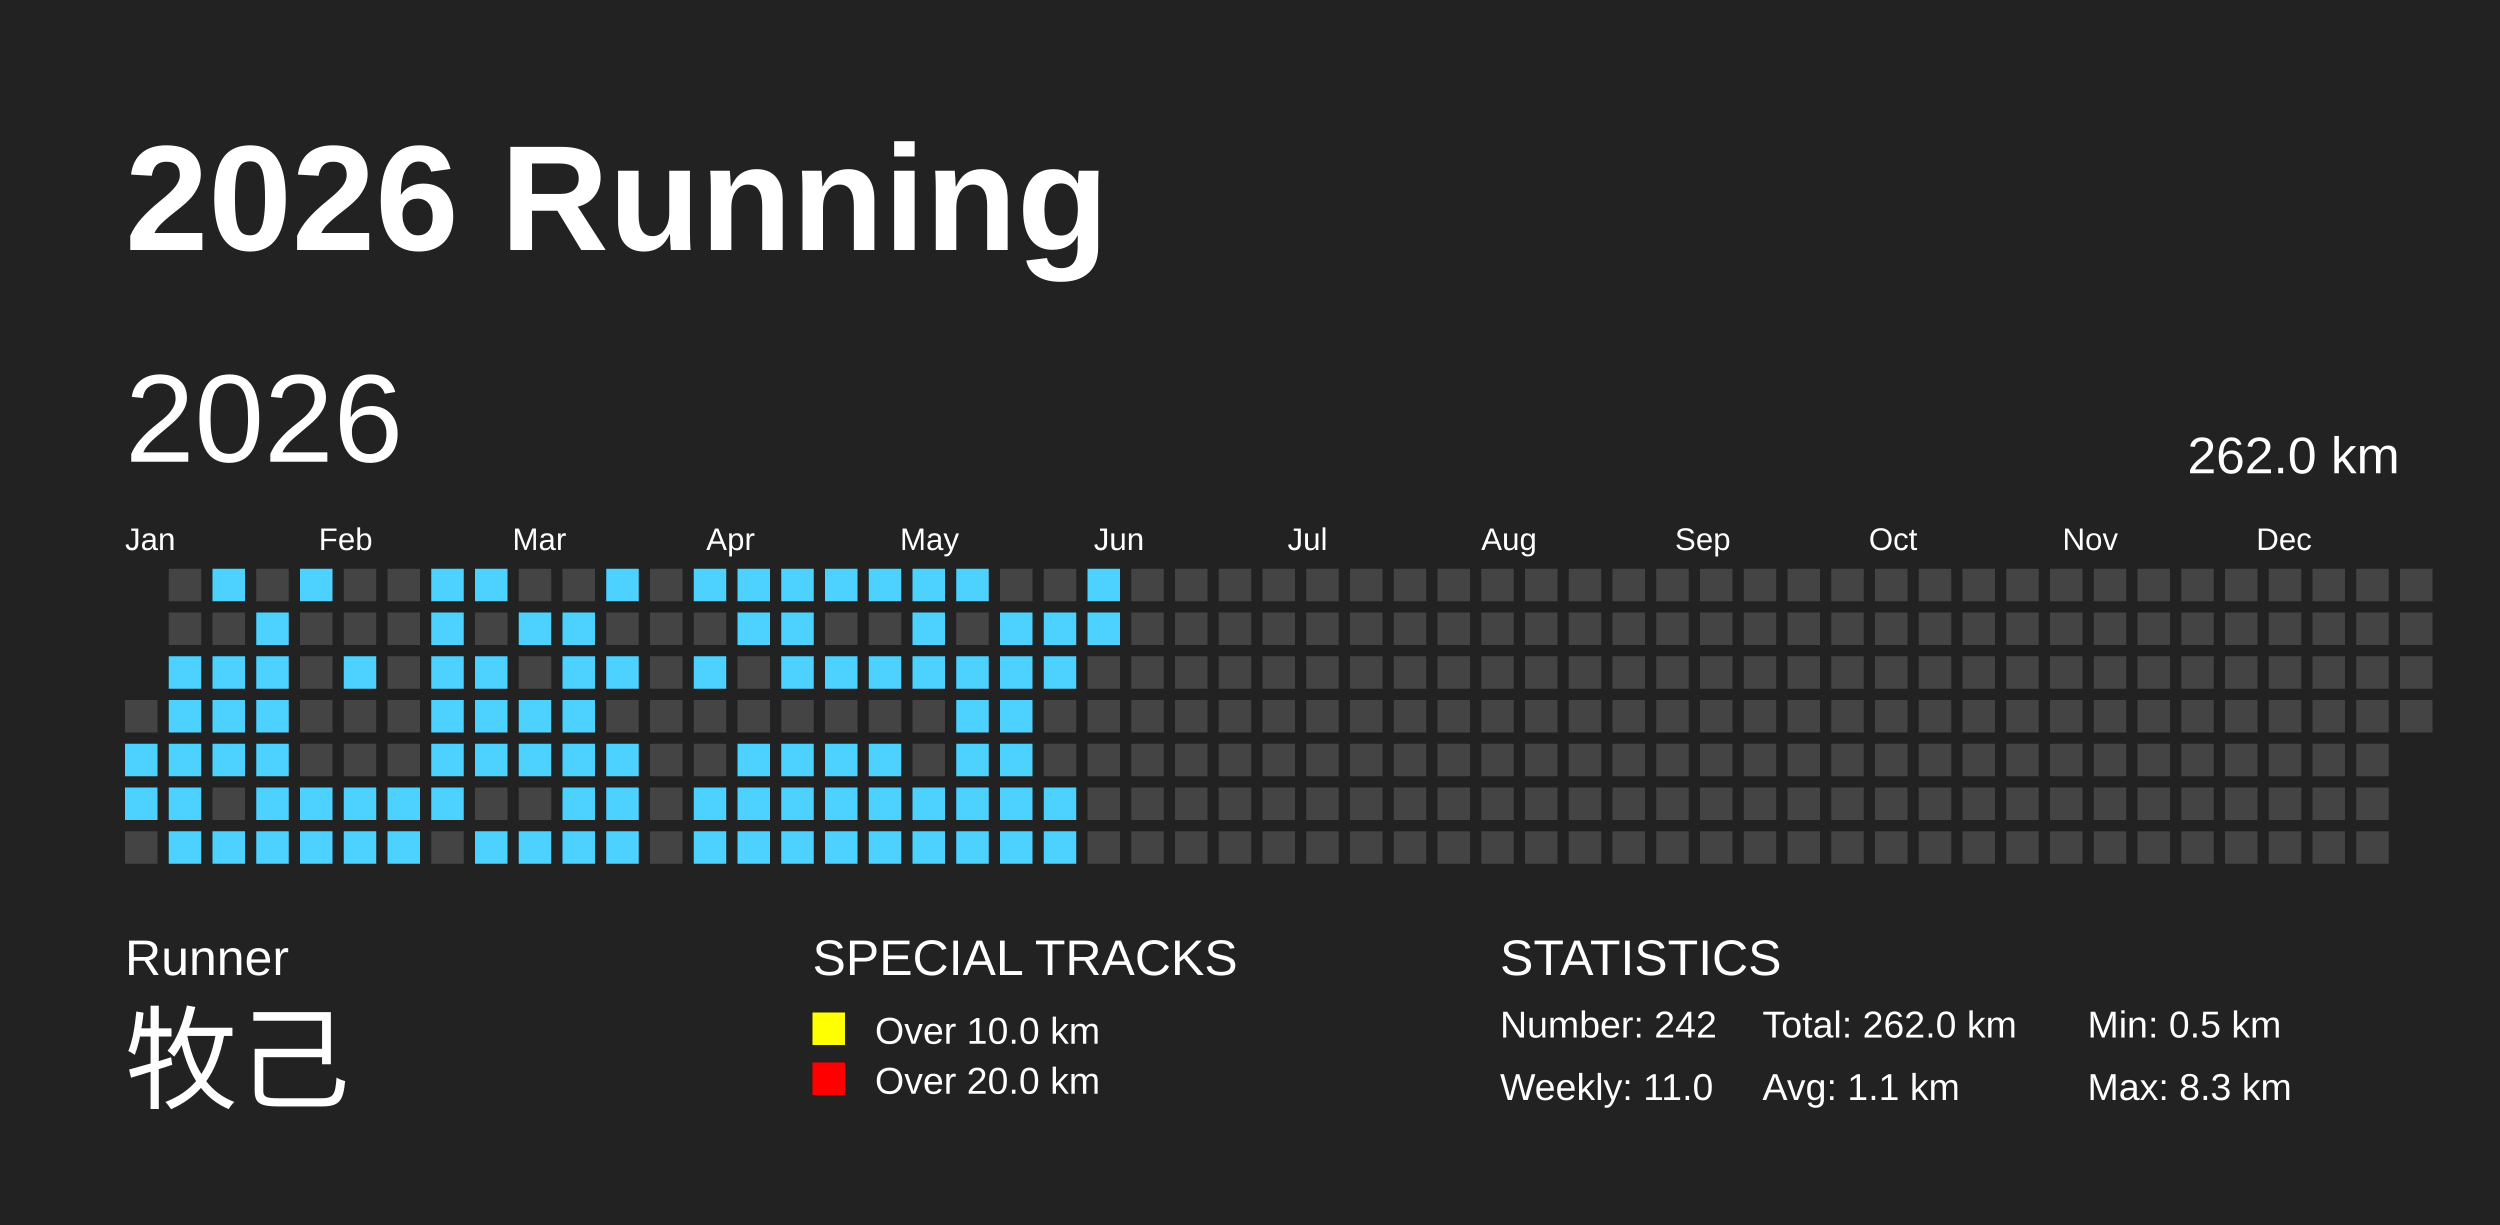
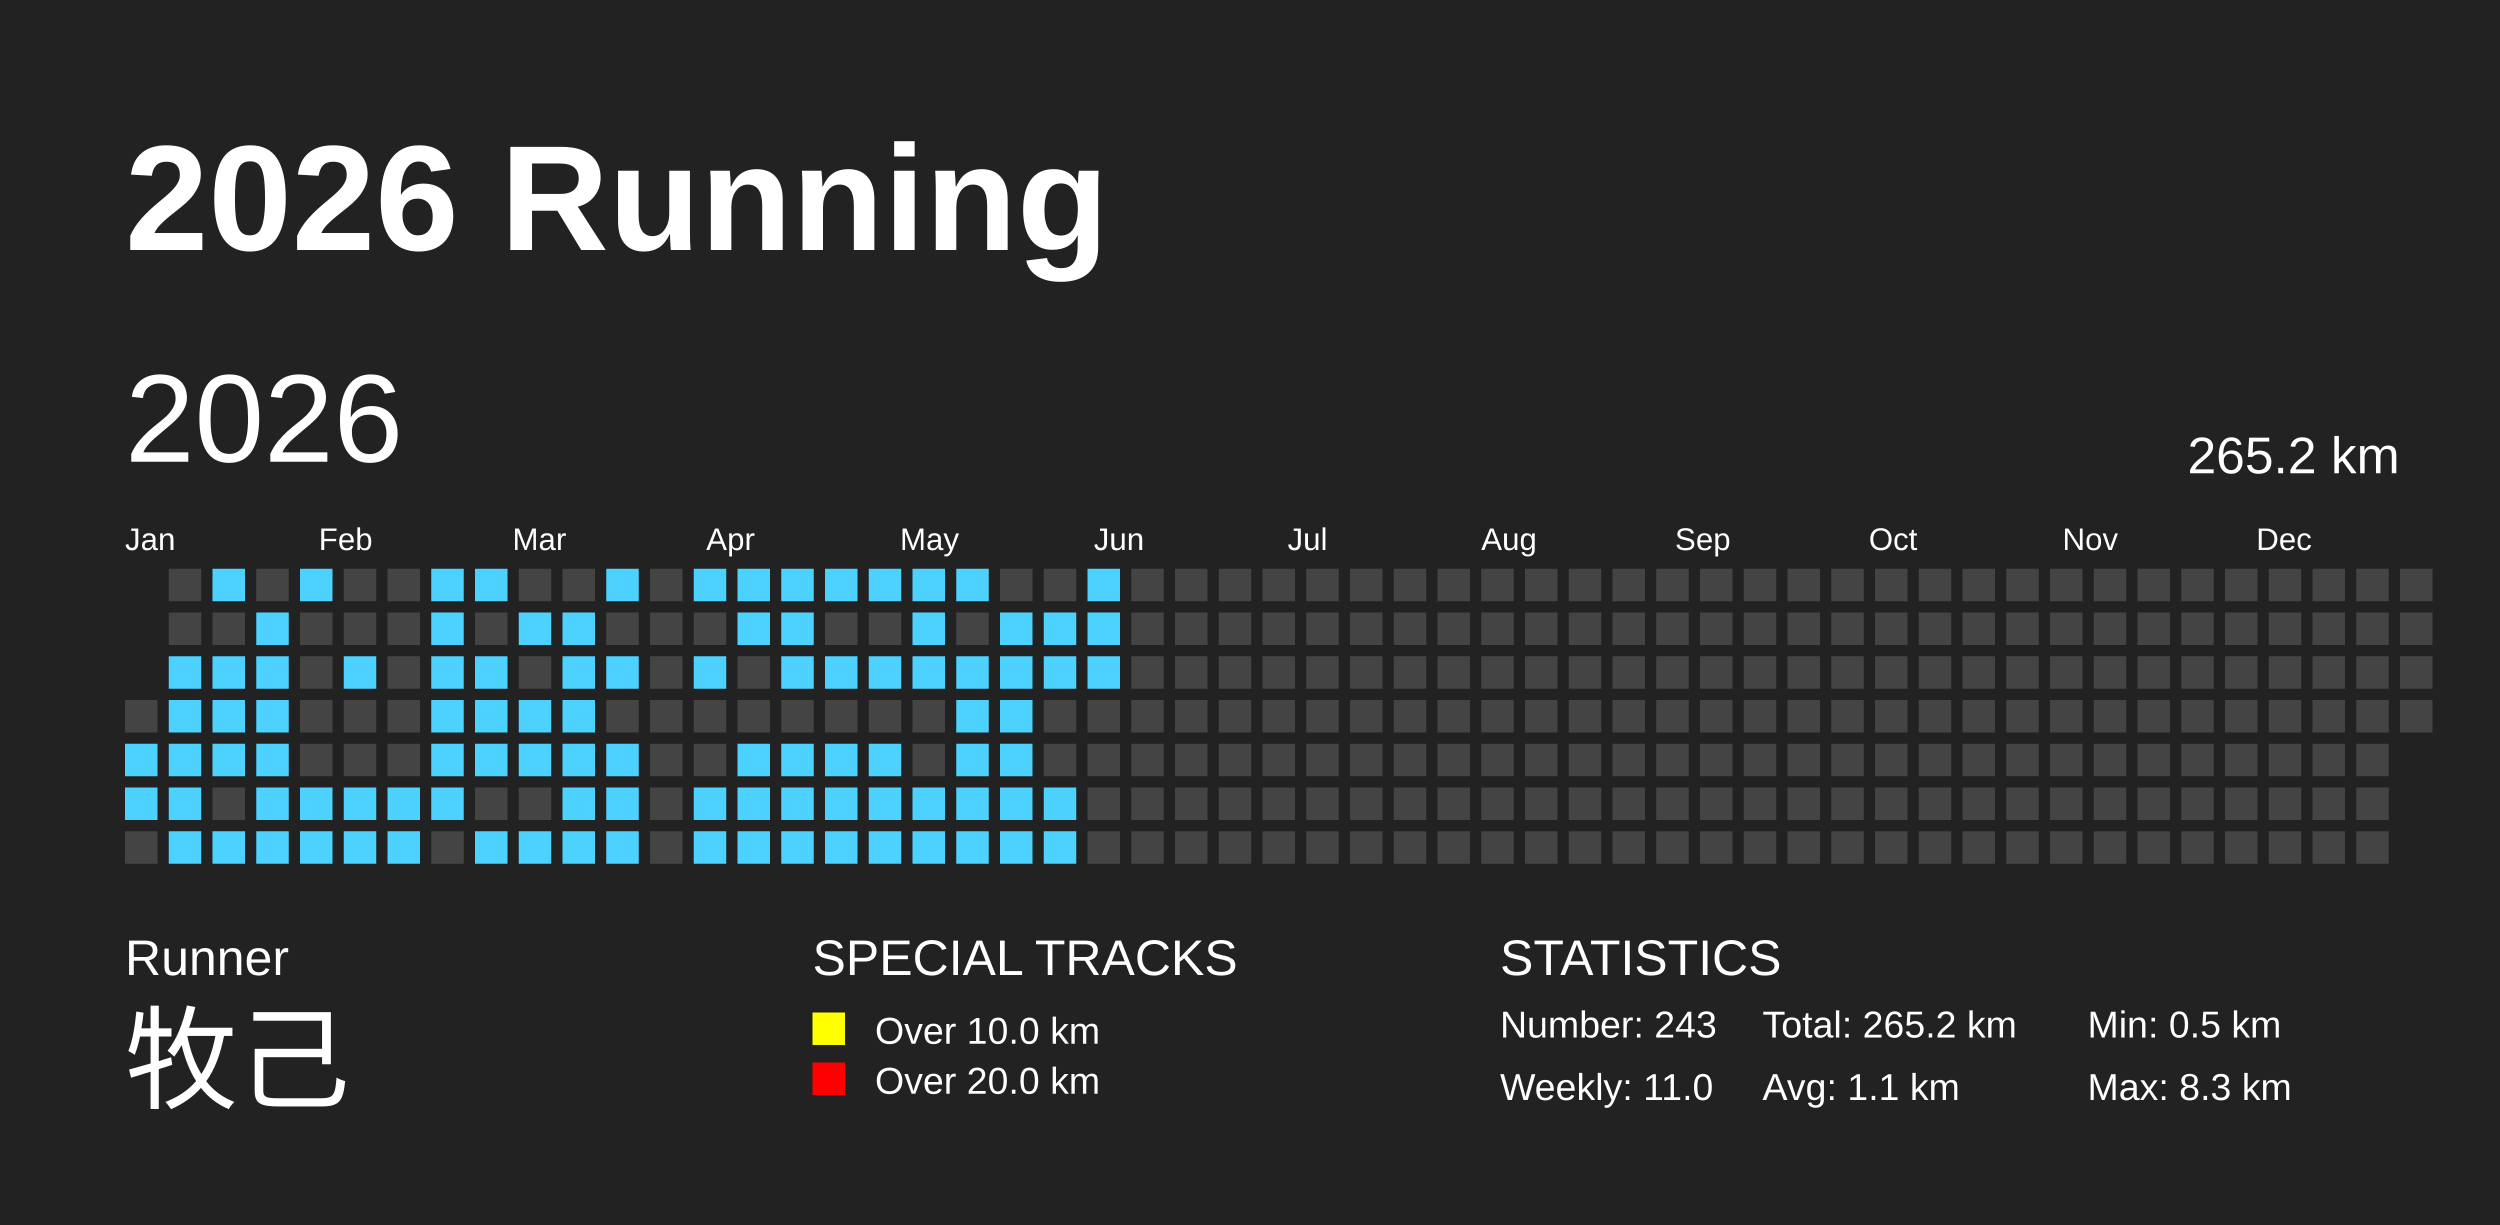
<svg xmlns="http://www.w3.org/2000/svg" baseProfile="full" height="98mm" version="1.1" viewBox="0,0,200,98" width="200mm">
  <defs />
  <rect fill="#222222" height="98" width="200" x="0" y="0" />
  <text fill="#FFFFFF" style="font-size:12px; font-family:Arial; font-weight:bold;" x="10" y="20">2026 Running</text>
  <text fill="#FFFFFF" style="font-size:4px; font-family:Arial" x="10" y="78">Runner</text>
  <text fill="#FFFFFF" style="font-size:9px; font-family:Arial" x="10" y="88">牧己</text>
  <text fill="#FFFFFF" style="font-size:4px; font-family:Arial" x="65" y="78">SPECIAL TRACKS</text>
  <rect fill="yellow" height="2.6" width="2.6" x="65" y="81" />
  <text fill="#FFFFFF" style="font-size:3px; font-family:Arial" x="70" y="83.5">Over 10.0 km</text>
  <rect fill="red" height="2.6" width="2.6" x="65" y="85" />
  <text fill="#FFFFFF" style="font-size:3px; font-family:Arial" x="70" y="87.5">Over 20.0 km</text>
  <text fill="#FFFFFF" style="font-size:4px; font-family:Arial" x="120" y="78">STATISTICS</text>
-   <text fill="#FFFFFF" style="font-size:3px; font-family:Arial" x="120" y="83">Number: 242</text>
+   <text fill="#FFFFFF" style="font-size:3px; font-family:Arial" x="120" y="83">Number: 243</text>
  <text fill="#FFFFFF" style="font-size:3px; font-family:Arial" x="120" y="88">Weekly: 11.0</text>
-   <text fill="#FFFFFF" style="font-size:3px; font-family:Arial" x="141" y="83">Total: 262.0 km</text>
+   <text fill="#FFFFFF" style="font-size:3px; font-family:Arial" x="141" y="83">Total: 265.2 km</text>
  <text fill="#FFFFFF" style="font-size:3px; font-family:Arial" x="141" y="88">Avg: 1.1 km</text>
  <text fill="#FFFFFF" style="font-size:3px; font-family:Arial" x="167" y="83">Min: 0.5 km</text>
  <text fill="#FFFFFF" style="font-size:3px; font-family:Arial" x="167" y="88">Max: 8.3 km</text>
  <text dominant-baseline="hanging" fill="#FFFFFF" style="font-size:10.0px; font-family:Arial;" x="10" y="30">2026</text>
-   <text dominant-baseline="hanging" fill="#FFFFFF" style="font-size:4.125px; font-family:Arial;" x="175" y="35">262.0 km</text>
+   <text dominant-baseline="hanging" fill="#FFFFFF" style="font-size:4.125px; font-family:Arial;" x="175" y="35">265.2 km</text>
  <text fill="#FFFFFF" style="font-size:2.5px; font-family:Arial" x="10.0" y="44">Jan</text>
  <text fill="#FFFFFF" style="font-size:2.5px; font-family:Arial" x="25.5" y="44">Feb</text>
  <text fill="#FFFFFF" style="font-size:2.5px; font-family:Arial" x="41.0" y="44">Mar</text>
  <text fill="#FFFFFF" style="font-size:2.5px; font-family:Arial" x="56.5" y="44">Apr</text>
  <text fill="#FFFFFF" style="font-size:2.5px; font-family:Arial" x="72.0" y="44">May</text>
  <text fill="#FFFFFF" style="font-size:2.5px; font-family:Arial" x="87.5" y="44">Jun</text>
  <text fill="#FFFFFF" style="font-size:2.5px; font-family:Arial" x="103.0" y="44">Jul</text>
  <text fill="#FFFFFF" style="font-size:2.5px; font-family:Arial" x="118.5" y="44">Aug</text>
  <text fill="#FFFFFF" style="font-size:2.5px; font-family:Arial" x="134.0" y="44">Sep</text>
  <text fill="#FFFFFF" style="font-size:2.5px; font-family:Arial" x="149.5" y="44">Oct</text>
  <text fill="#FFFFFF" style="font-size:2.5px; font-family:Arial" x="165.0" y="44">Nov</text>
  <text fill="#FFFFFF" style="font-size:2.5px; font-family:Arial" x="180.5" y="44">Dec</text>
  <rect fill="#444444" height="2.6" width="2.6" x="10.0" y="56.0" />
  <rect fill="#4DD2FF" height="2.6" width="2.6" x="10.0" y="59.5" />
  <rect fill="#4DD2FF" height="2.6" width="2.6" x="10.0" y="63.0" />
  <rect fill="#444444" height="2.6" width="2.6" x="10.0" y="66.5" />
  <rect fill="#444444" height="2.6" width="2.6" x="13.5" y="45.5" />
  <rect fill="#444444" height="2.6" width="2.6" x="13.5" y="49.0" />
  <rect fill="#4DD2FF" height="2.6" width="2.6" x="13.5" y="52.5" />
  <rect fill="#4DD2FF" height="2.6" width="2.6" x="13.5" y="56.0" />
  <rect fill="#4DD2FF" height="2.6" width="2.6" x="13.5" y="59.5" />
  <rect fill="#4DD2FF" height="2.6" width="2.6" x="13.5" y="63.0" />
  <rect fill="#4DD2FF" height="2.6" width="2.6" x="13.5" y="66.5" />
  <rect fill="#4DD2FF" height="2.6" width="2.6" x="17.0" y="45.5" />
  <rect fill="#444444" height="2.6" width="2.6" x="17.0" y="49.0" />
  <rect fill="#4DD2FF" height="2.6" width="2.6" x="17.0" y="52.5" />
  <rect fill="#4DD2FF" height="2.6" width="2.6" x="17.0" y="56.0" />
  <rect fill="#4DD2FF" height="2.6" width="2.6" x="17.0" y="59.5" />
  <rect fill="#444444" height="2.6" width="2.6" x="17.0" y="63.0" />
  <rect fill="#4DD2FF" height="2.6" width="2.6" x="17.0" y="66.5" />
  <rect fill="#444444" height="2.6" width="2.6" x="20.5" y="45.5" />
  <rect fill="#4DD2FF" height="2.6" width="2.6" x="20.5" y="49.0" />
  <rect fill="#4DD2FF" height="2.6" width="2.6" x="20.5" y="52.5" />
  <rect fill="#4DD2FF" height="2.6" width="2.6" x="20.5" y="56.0" />
  <rect fill="#4DD2FF" height="2.6" width="2.6" x="20.5" y="59.5" />
  <rect fill="#4DD2FF" height="2.6" width="2.6" x="20.5" y="63.0" />
  <rect fill="#4DD2FF" height="2.6" width="2.6" x="20.5" y="66.5" />
  <rect fill="#4DD2FF" height="2.6" width="2.6" x="24.0" y="45.5" />
  <rect fill="#444444" height="2.6" width="2.6" x="24.0" y="49.0" />
  <rect fill="#444444" height="2.6" width="2.6" x="24.0" y="52.5" />
  <rect fill="#444444" height="2.6" width="2.6" x="24.0" y="56.0" />
  <rect fill="#444444" height="2.6" width="2.6" x="24.0" y="59.5" />
  <rect fill="#4DD2FF" height="2.6" width="2.6" x="24.0" y="63.0" />
  <rect fill="#4DD2FF" height="2.6" width="2.6" x="24.0" y="66.5" />
  <rect fill="#444444" height="2.6" width="2.6" x="27.5" y="45.5" />
  <rect fill="#444444" height="2.6" width="2.6" x="27.5" y="49.0" />
  <rect fill="#4DD2FF" height="2.6" width="2.6" x="27.5" y="52.5" />
  <rect fill="#444444" height="2.6" width="2.6" x="27.5" y="56.0" />
  <rect fill="#444444" height="2.6" width="2.6" x="27.5" y="59.5" />
  <rect fill="#4DD2FF" height="2.6" width="2.6" x="27.5" y="63.0" />
  <rect fill="#4DD2FF" height="2.6" width="2.6" x="27.5" y="66.5" />
  <rect fill="#444444" height="2.6" width="2.6" x="31.0" y="45.5" />
  <rect fill="#444444" height="2.6" width="2.6" x="31.0" y="49.0" />
  <rect fill="#444444" height="2.6" width="2.6" x="31.0" y="52.5" />
  <rect fill="#444444" height="2.6" width="2.6" x="31.0" y="56.0" />
  <rect fill="#444444" height="2.6" width="2.6" x="31.0" y="59.5" />
  <rect fill="#4DD2FF" height="2.6" width="2.6" x="31.0" y="63.0" />
  <rect fill="#4DD2FF" height="2.6" width="2.6" x="31.0" y="66.5" />
  <rect fill="#4DD2FF" height="2.6" width="2.6" x="34.5" y="45.5" />
  <rect fill="#4DD2FF" height="2.6" width="2.6" x="34.5" y="49.0" />
  <rect fill="#4DD2FF" height="2.6" width="2.6" x="34.5" y="52.5" />
  <rect fill="#4DD2FF" height="2.6" width="2.6" x="34.5" y="56.0" />
  <rect fill="#4DD2FF" height="2.6" width="2.6" x="34.5" y="59.5" />
  <rect fill="#4DD2FF" height="2.6" width="2.6" x="34.5" y="63.0" />
  <rect fill="#444444" height="2.6" width="2.6" x="34.5" y="66.5" />
  <rect fill="#4DD2FF" height="2.6" width="2.6" x="38.0" y="45.5" />
  <rect fill="#444444" height="2.6" width="2.6" x="38.0" y="49.0" />
  <rect fill="#4DD2FF" height="2.6" width="2.6" x="38.0" y="52.5" />
  <rect fill="#4DD2FF" height="2.6" width="2.6" x="38.0" y="56.0" />
  <rect fill="#4DD2FF" height="2.6" width="2.6" x="38.0" y="59.5" />
  <rect fill="#444444" height="2.6" width="2.6" x="38.0" y="63.0" />
  <rect fill="#4DD2FF" height="2.6" width="2.6" x="38.0" y="66.5" />
  <rect fill="#444444" height="2.6" width="2.6" x="41.5" y="45.5" />
  <rect fill="#4DD2FF" height="2.6" width="2.6" x="41.5" y="49.0" />
  <rect fill="#444444" height="2.6" width="2.6" x="41.5" y="52.5" />
  <rect fill="#4DD2FF" height="2.6" width="2.6" x="41.5" y="56.0" />
  <rect fill="#4DD2FF" height="2.6" width="2.6" x="41.5" y="59.5" />
  <rect fill="#444444" height="2.6" width="2.6" x="41.5" y="63.0" />
  <rect fill="#4DD2FF" height="2.6" width="2.6" x="41.5" y="66.5" />
  <rect fill="#444444" height="2.6" width="2.6" x="45.0" y="45.5" />
  <rect fill="#4DD2FF" height="2.6" width="2.6" x="45.0" y="49.0" />
  <rect fill="#4DD2FF" height="2.6" width="2.6" x="45.0" y="52.5" />
  <rect fill="#4DD2FF" height="2.6" width="2.6" x="45.0" y="56.0" />
  <rect fill="#4DD2FF" height="2.6" width="2.6" x="45.0" y="59.5" />
  <rect fill="#4DD2FF" height="2.6" width="2.6" x="45.0" y="63.0" />
  <rect fill="#4DD2FF" height="2.6" width="2.6" x="45.0" y="66.5" />
  <rect fill="#4DD2FF" height="2.6" width="2.6" x="48.5" y="45.5" />
  <rect fill="#444444" height="2.6" width="2.6" x="48.5" y="49.0" />
  <rect fill="#4DD2FF" height="2.6" width="2.6" x="48.5" y="52.5" />
  <rect fill="#444444" height="2.6" width="2.6" x="48.5" y="56.0" />
  <rect fill="#4DD2FF" height="2.6" width="2.6" x="48.5" y="59.5" />
  <rect fill="#4DD2FF" height="2.6" width="2.6" x="48.5" y="63.0" />
  <rect fill="#4DD2FF" height="2.6" width="2.6" x="48.5" y="66.5" />
  <rect fill="#444444" height="2.6" width="2.6" x="52.0" y="45.5" />
  <rect fill="#444444" height="2.6" width="2.6" x="52.0" y="49.0" />
  <rect fill="#444444" height="2.6" width="2.6" x="52.0" y="52.5" />
  <rect fill="#444444" height="2.6" width="2.6" x="52.0" y="56.0" />
  <rect fill="#444444" height="2.6" width="2.6" x="52.0" y="59.5" />
  <rect fill="#444444" height="2.6" width="2.6" x="52.0" y="63.0" />
  <rect fill="#444444" height="2.6" width="2.6" x="52.0" y="66.5" />
  <rect fill="#4DD2FF" height="2.6" width="2.6" x="55.5" y="45.5" />
  <rect fill="#444444" height="2.6" width="2.6" x="55.5" y="49.0" />
  <rect fill="#4DD2FF" height="2.6" width="2.6" x="55.5" y="52.5" />
  <rect fill="#444444" height="2.6" width="2.6" x="55.5" y="56.0" />
  <rect fill="#444444" height="2.6" width="2.6" x="55.5" y="59.5" />
  <rect fill="#4DD2FF" height="2.6" width="2.6" x="55.5" y="63.0" />
  <rect fill="#4DD2FF" height="2.6" width="2.6" x="55.5" y="66.5" />
  <rect fill="#4DD2FF" height="2.6" width="2.6" x="59.0" y="45.5" />
  <rect fill="#4DD2FF" height="2.6" width="2.6" x="59.0" y="49.0" />
  <rect fill="#444444" height="2.6" width="2.6" x="59.0" y="52.5" />
  <rect fill="#444444" height="2.6" width="2.6" x="59.0" y="56.0" />
  <rect fill="#4DD2FF" height="2.6" width="2.6" x="59.0" y="59.5" />
  <rect fill="#4DD2FF" height="2.6" width="2.6" x="59.0" y="63.0" />
  <rect fill="#4DD2FF" height="2.6" width="2.6" x="59.0" y="66.5" />
  <rect fill="#4DD2FF" height="2.6" width="2.6" x="62.5" y="45.5" />
  <rect fill="#4DD2FF" height="2.6" width="2.6" x="62.5" y="49.0" />
  <rect fill="#4DD2FF" height="2.6" width="2.6" x="62.5" y="52.5" />
  <rect fill="#444444" height="2.6" width="2.6" x="62.5" y="56.0" />
  <rect fill="#4DD2FF" height="2.6" width="2.6" x="62.5" y="59.5" />
  <rect fill="#4DD2FF" height="2.6" width="2.6" x="62.5" y="63.0" />
  <rect fill="#4DD2FF" height="2.6" width="2.6" x="62.5" y="66.5" />
  <rect fill="#4DD2FF" height="2.6" width="2.6" x="66.0" y="45.5" />
  <rect fill="#444444" height="2.6" width="2.6" x="66.0" y="49.0" />
  <rect fill="#4DD2FF" height="2.6" width="2.6" x="66.0" y="52.5" />
  <rect fill="#444444" height="2.6" width="2.6" x="66.0" y="56.0" />
  <rect fill="#4DD2FF" height="2.6" width="2.6" x="66.0" y="59.5" />
  <rect fill="#4DD2FF" height="2.6" width="2.6" x="66.0" y="63.0" />
  <rect fill="#4DD2FF" height="2.6" width="2.6" x="66.0" y="66.5" />
  <rect fill="#4DD2FF" height="2.6" width="2.6" x="69.5" y="45.5" />
  <rect fill="#444444" height="2.6" width="2.6" x="69.5" y="49.0" />
  <rect fill="#4DD2FF" height="2.6" width="2.6" x="69.5" y="52.5" />
  <rect fill="#444444" height="2.6" width="2.6" x="69.5" y="56.0" />
  <rect fill="#4DD2FF" height="2.6" width="2.6" x="69.5" y="59.5" />
  <rect fill="#4DD2FF" height="2.6" width="2.6" x="69.5" y="63.0" />
  <rect fill="#4DD2FF" height="2.6" width="2.6" x="69.5" y="66.5" />
  <rect fill="#4DD2FF" height="2.6" width="2.6" x="73.0" y="45.5" />
  <rect fill="#4DD2FF" height="2.6" width="2.6" x="73.0" y="49.0" />
  <rect fill="#4DD2FF" height="2.6" width="2.6" x="73.0" y="52.5" />
  <rect fill="#444444" height="2.6" width="2.6" x="73.0" y="56.0" />
  <rect fill="#444444" height="2.6" width="2.6" x="73.0" y="59.5" />
  <rect fill="#4DD2FF" height="2.6" width="2.6" x="73.0" y="63.0" />
  <rect fill="#4DD2FF" height="2.6" width="2.6" x="73.0" y="66.5" />
  <rect fill="#4DD2FF" height="2.6" width="2.6" x="76.5" y="45.5" />
  <rect fill="#444444" height="2.6" width="2.6" x="76.5" y="49.0" />
  <rect fill="#4DD2FF" height="2.6" width="2.6" x="76.5" y="52.5" />
  <rect fill="#4DD2FF" height="2.6" width="2.6" x="76.5" y="56.0" />
  <rect fill="#4DD2FF" height="2.6" width="2.6" x="76.5" y="59.5" />
  <rect fill="#4DD2FF" height="2.6" width="2.6" x="76.5" y="63.0" />
  <rect fill="#4DD2FF" height="2.6" width="2.6" x="76.5" y="66.5" />
  <rect fill="#444444" height="2.6" width="2.6" x="80.0" y="45.5" />
  <rect fill="#4DD2FF" height="2.6" width="2.6" x="80.0" y="49.0" />
  <rect fill="#4DD2FF" height="2.6" width="2.6" x="80.0" y="52.5" />
  <rect fill="#4DD2FF" height="2.6" width="2.6" x="80.0" y="56.0" />
  <rect fill="#4DD2FF" height="2.6" width="2.6" x="80.0" y="59.5" />
  <rect fill="#4DD2FF" height="2.6" width="2.6" x="80.0" y="63.0" />
  <rect fill="#4DD2FF" height="2.6" width="2.6" x="80.0" y="66.5" />
  <rect fill="#444444" height="2.6" width="2.6" x="83.5" y="45.5" />
  <rect fill="#4DD2FF" height="2.6" width="2.6" x="83.5" y="49.0" />
  <rect fill="#4DD2FF" height="2.6" width="2.6" x="83.5" y="52.5" />
  <rect fill="#444444" height="2.6" width="2.6" x="83.5" y="56.0" />
  <rect fill="#444444" height="2.6" width="2.6" x="83.5" y="59.5" />
  <rect fill="#4DD2FF" height="2.6" width="2.6" x="83.5" y="63.0" />
  <rect fill="#4DD2FF" height="2.6" width="2.6" x="83.5" y="66.5" />
  <rect fill="#4DD2FF" height="2.6" width="2.6" x="87.0" y="45.5" />
  <rect fill="#4DD2FF" height="2.6" width="2.6" x="87.0" y="49.0" />
-   <rect fill="#444444" height="2.6" width="2.6" x="87.0" y="52.5" />
+   <rect fill="#4DD2FF" height="2.6" width="2.6" x="87.0" y="52.5" />
  <rect fill="#444444" height="2.6" width="2.6" x="87.0" y="56.0" />
  <rect fill="#444444" height="2.6" width="2.6" x="87.0" y="59.5" />
  <rect fill="#444444" height="2.6" width="2.6" x="87.0" y="63.0" />
  <rect fill="#444444" height="2.6" width="2.6" x="87.0" y="66.5" />
  <rect fill="#444444" height="2.6" width="2.6" x="90.5" y="45.5" />
  <rect fill="#444444" height="2.6" width="2.6" x="90.5" y="49.0" />
  <rect fill="#444444" height="2.6" width="2.6" x="90.5" y="52.5" />
  <rect fill="#444444" height="2.6" width="2.6" x="90.5" y="56.0" />
  <rect fill="#444444" height="2.6" width="2.6" x="90.5" y="59.5" />
  <rect fill="#444444" height="2.6" width="2.6" x="90.5" y="63.0" />
  <rect fill="#444444" height="2.6" width="2.6" x="90.5" y="66.5" />
  <rect fill="#444444" height="2.6" width="2.6" x="94.0" y="45.5" />
  <rect fill="#444444" height="2.6" width="2.6" x="94.0" y="49.0" />
  <rect fill="#444444" height="2.6" width="2.6" x="94.0" y="52.5" />
  <rect fill="#444444" height="2.6" width="2.6" x="94.0" y="56.0" />
  <rect fill="#444444" height="2.6" width="2.6" x="94.0" y="59.5" />
  <rect fill="#444444" height="2.6" width="2.6" x="94.0" y="63.0" />
  <rect fill="#444444" height="2.6" width="2.6" x="94.0" y="66.5" />
  <rect fill="#444444" height="2.6" width="2.6" x="97.5" y="45.5" />
  <rect fill="#444444" height="2.6" width="2.6" x="97.5" y="49.0" />
  <rect fill="#444444" height="2.6" width="2.6" x="97.5" y="52.5" />
  <rect fill="#444444" height="2.6" width="2.6" x="97.5" y="56.0" />
  <rect fill="#444444" height="2.6" width="2.6" x="97.5" y="59.5" />
  <rect fill="#444444" height="2.6" width="2.6" x="97.5" y="63.0" />
  <rect fill="#444444" height="2.6" width="2.6" x="97.5" y="66.5" />
  <rect fill="#444444" height="2.6" width="2.6" x="101.0" y="45.5" />
  <rect fill="#444444" height="2.6" width="2.6" x="101.0" y="49.0" />
  <rect fill="#444444" height="2.6" width="2.6" x="101.0" y="52.5" />
  <rect fill="#444444" height="2.6" width="2.6" x="101.0" y="56.0" />
  <rect fill="#444444" height="2.6" width="2.6" x="101.0" y="59.5" />
  <rect fill="#444444" height="2.6" width="2.6" x="101.0" y="63.0" />
  <rect fill="#444444" height="2.6" width="2.6" x="101.0" y="66.5" />
  <rect fill="#444444" height="2.6" width="2.6" x="104.5" y="45.5" />
  <rect fill="#444444" height="2.6" width="2.6" x="104.5" y="49.0" />
  <rect fill="#444444" height="2.6" width="2.6" x="104.5" y="52.5" />
  <rect fill="#444444" height="2.6" width="2.6" x="104.5" y="56.0" />
  <rect fill="#444444" height="2.6" width="2.6" x="104.5" y="59.5" />
  <rect fill="#444444" height="2.6" width="2.6" x="104.5" y="63.0" />
  <rect fill="#444444" height="2.6" width="2.6" x="104.5" y="66.5" />
  <rect fill="#444444" height="2.6" width="2.6" x="108.0" y="45.5" />
  <rect fill="#444444" height="2.6" width="2.6" x="108.0" y="49.0" />
  <rect fill="#444444" height="2.6" width="2.6" x="108.0" y="52.5" />
  <rect fill="#444444" height="2.6" width="2.6" x="108.0" y="56.0" />
  <rect fill="#444444" height="2.6" width="2.6" x="108.0" y="59.5" />
  <rect fill="#444444" height="2.6" width="2.6" x="108.0" y="63.0" />
  <rect fill="#444444" height="2.6" width="2.6" x="108.0" y="66.5" />
  <rect fill="#444444" height="2.6" width="2.6" x="111.5" y="45.5" />
  <rect fill="#444444" height="2.6" width="2.6" x="111.5" y="49.0" />
  <rect fill="#444444" height="2.6" width="2.6" x="111.5" y="52.5" />
  <rect fill="#444444" height="2.6" width="2.6" x="111.5" y="56.0" />
  <rect fill="#444444" height="2.6" width="2.6" x="111.5" y="59.5" />
  <rect fill="#444444" height="2.6" width="2.6" x="111.5" y="63.0" />
  <rect fill="#444444" height="2.6" width="2.6" x="111.5" y="66.5" />
  <rect fill="#444444" height="2.6" width="2.6" x="115.0" y="45.5" />
  <rect fill="#444444" height="2.6" width="2.6" x="115.0" y="49.0" />
  <rect fill="#444444" height="2.6" width="2.6" x="115.0" y="52.5" />
  <rect fill="#444444" height="2.6" width="2.6" x="115.0" y="56.0" />
  <rect fill="#444444" height="2.6" width="2.6" x="115.0" y="59.5" />
  <rect fill="#444444" height="2.6" width="2.6" x="115.0" y="63.0" />
  <rect fill="#444444" height="2.6" width="2.6" x="115.0" y="66.5" />
  <rect fill="#444444" height="2.6" width="2.6" x="118.5" y="45.5" />
  <rect fill="#444444" height="2.6" width="2.6" x="118.5" y="49.0" />
  <rect fill="#444444" height="2.6" width="2.6" x="118.5" y="52.5" />
  <rect fill="#444444" height="2.6" width="2.6" x="118.5" y="56.0" />
  <rect fill="#444444" height="2.6" width="2.6" x="118.5" y="59.5" />
  <rect fill="#444444" height="2.6" width="2.6" x="118.5" y="63.0" />
  <rect fill="#444444" height="2.6" width="2.6" x="118.5" y="66.5" />
  <rect fill="#444444" height="2.6" width="2.6" x="122.0" y="45.5" />
  <rect fill="#444444" height="2.6" width="2.6" x="122.0" y="49.0" />
  <rect fill="#444444" height="2.6" width="2.6" x="122.0" y="52.5" />
  <rect fill="#444444" height="2.6" width="2.6" x="122.0" y="56.0" />
  <rect fill="#444444" height="2.6" width="2.6" x="122.0" y="59.5" />
  <rect fill="#444444" height="2.6" width="2.6" x="122.0" y="63.0" />
  <rect fill="#444444" height="2.6" width="2.6" x="122.0" y="66.5" />
  <rect fill="#444444" height="2.6" width="2.6" x="125.5" y="45.5" />
  <rect fill="#444444" height="2.6" width="2.6" x="125.5" y="49.0" />
  <rect fill="#444444" height="2.6" width="2.6" x="125.5" y="52.5" />
  <rect fill="#444444" height="2.6" width="2.6" x="125.5" y="56.0" />
  <rect fill="#444444" height="2.6" width="2.6" x="125.5" y="59.5" />
  <rect fill="#444444" height="2.6" width="2.6" x="125.5" y="63.0" />
  <rect fill="#444444" height="2.6" width="2.6" x="125.5" y="66.5" />
  <rect fill="#444444" height="2.6" width="2.6" x="129.0" y="45.5" />
  <rect fill="#444444" height="2.6" width="2.6" x="129.0" y="49.0" />
  <rect fill="#444444" height="2.6" width="2.6" x="129.0" y="52.5" />
  <rect fill="#444444" height="2.6" width="2.6" x="129.0" y="56.0" />
  <rect fill="#444444" height="2.6" width="2.6" x="129.0" y="59.5" />
  <rect fill="#444444" height="2.6" width="2.6" x="129.0" y="63.0" />
  <rect fill="#444444" height="2.6" width="2.6" x="129.0" y="66.5" />
  <rect fill="#444444" height="2.6" width="2.6" x="132.5" y="45.5" />
  <rect fill="#444444" height="2.6" width="2.6" x="132.5" y="49.0" />
  <rect fill="#444444" height="2.6" width="2.6" x="132.5" y="52.5" />
  <rect fill="#444444" height="2.6" width="2.6" x="132.5" y="56.0" />
  <rect fill="#444444" height="2.6" width="2.6" x="132.5" y="59.5" />
  <rect fill="#444444" height="2.6" width="2.6" x="132.5" y="63.0" />
  <rect fill="#444444" height="2.6" width="2.6" x="132.5" y="66.5" />
  <rect fill="#444444" height="2.6" width="2.6" x="136.0" y="45.5" />
  <rect fill="#444444" height="2.6" width="2.6" x="136.0" y="49.0" />
  <rect fill="#444444" height="2.6" width="2.6" x="136.0" y="52.5" />
  <rect fill="#444444" height="2.6" width="2.6" x="136.0" y="56.0" />
  <rect fill="#444444" height="2.6" width="2.6" x="136.0" y="59.5" />
  <rect fill="#444444" height="2.6" width="2.6" x="136.0" y="63.0" />
  <rect fill="#444444" height="2.6" width="2.6" x="136.0" y="66.5" />
  <rect fill="#444444" height="2.6" width="2.6" x="139.5" y="45.5" />
  <rect fill="#444444" height="2.6" width="2.6" x="139.5" y="49.0" />
  <rect fill="#444444" height="2.6" width="2.6" x="139.5" y="52.5" />
  <rect fill="#444444" height="2.6" width="2.6" x="139.5" y="56.0" />
  <rect fill="#444444" height="2.6" width="2.6" x="139.5" y="59.5" />
  <rect fill="#444444" height="2.6" width="2.6" x="139.5" y="63.0" />
  <rect fill="#444444" height="2.6" width="2.6" x="139.5" y="66.5" />
  <rect fill="#444444" height="2.6" width="2.6" x="143.0" y="45.5" />
  <rect fill="#444444" height="2.6" width="2.6" x="143.0" y="49.0" />
  <rect fill="#444444" height="2.6" width="2.6" x="143.0" y="52.5" />
  <rect fill="#444444" height="2.6" width="2.6" x="143.0" y="56.0" />
  <rect fill="#444444" height="2.6" width="2.6" x="143.0" y="59.5" />
  <rect fill="#444444" height="2.6" width="2.6" x="143.0" y="63.0" />
  <rect fill="#444444" height="2.6" width="2.6" x="143.0" y="66.5" />
  <rect fill="#444444" height="2.6" width="2.6" x="146.5" y="45.5" />
  <rect fill="#444444" height="2.6" width="2.6" x="146.5" y="49.0" />
  <rect fill="#444444" height="2.6" width="2.6" x="146.5" y="52.5" />
  <rect fill="#444444" height="2.6" width="2.6" x="146.5" y="56.0" />
  <rect fill="#444444" height="2.6" width="2.6" x="146.5" y="59.5" />
  <rect fill="#444444" height="2.6" width="2.6" x="146.5" y="63.0" />
  <rect fill="#444444" height="2.6" width="2.6" x="146.5" y="66.5" />
  <rect fill="#444444" height="2.6" width="2.6" x="150.0" y="45.5" />
  <rect fill="#444444" height="2.6" width="2.6" x="150.0" y="49.0" />
  <rect fill="#444444" height="2.6" width="2.6" x="150.0" y="52.5" />
  <rect fill="#444444" height="2.6" width="2.6" x="150.0" y="56.0" />
  <rect fill="#444444" height="2.6" width="2.6" x="150.0" y="59.5" />
  <rect fill="#444444" height="2.6" width="2.6" x="150.0" y="63.0" />
  <rect fill="#444444" height="2.6" width="2.6" x="150.0" y="66.5" />
  <rect fill="#444444" height="2.6" width="2.6" x="153.5" y="45.5" />
  <rect fill="#444444" height="2.6" width="2.6" x="153.5" y="49.0" />
  <rect fill="#444444" height="2.6" width="2.6" x="153.5" y="52.5" />
  <rect fill="#444444" height="2.6" width="2.6" x="153.5" y="56.0" />
  <rect fill="#444444" height="2.6" width="2.6" x="153.5" y="59.5" />
  <rect fill="#444444" height="2.6" width="2.6" x="153.5" y="63.0" />
  <rect fill="#444444" height="2.6" width="2.6" x="153.5" y="66.5" />
  <rect fill="#444444" height="2.6" width="2.6" x="157.0" y="45.5" />
  <rect fill="#444444" height="2.6" width="2.6" x="157.0" y="49.0" />
  <rect fill="#444444" height="2.6" width="2.6" x="157.0" y="52.5" />
  <rect fill="#444444" height="2.6" width="2.6" x="157.0" y="56.0" />
  <rect fill="#444444" height="2.6" width="2.6" x="157.0" y="59.5" />
  <rect fill="#444444" height="2.6" width="2.6" x="157.0" y="63.0" />
  <rect fill="#444444" height="2.6" width="2.6" x="157.0" y="66.5" />
  <rect fill="#444444" height="2.6" width="2.6" x="160.5" y="45.5" />
  <rect fill="#444444" height="2.6" width="2.6" x="160.5" y="49.0" />
  <rect fill="#444444" height="2.6" width="2.6" x="160.5" y="52.5" />
  <rect fill="#444444" height="2.6" width="2.6" x="160.5" y="56.0" />
  <rect fill="#444444" height="2.6" width="2.6" x="160.5" y="59.5" />
  <rect fill="#444444" height="2.6" width="2.6" x="160.5" y="63.0" />
  <rect fill="#444444" height="2.6" width="2.6" x="160.5" y="66.5" />
  <rect fill="#444444" height="2.6" width="2.6" x="164.0" y="45.5" />
  <rect fill="#444444" height="2.6" width="2.6" x="164.0" y="49.0" />
  <rect fill="#444444" height="2.6" width="2.6" x="164.0" y="52.5" />
  <rect fill="#444444" height="2.6" width="2.6" x="164.0" y="56.0" />
  <rect fill="#444444" height="2.6" width="2.6" x="164.0" y="59.5" />
  <rect fill="#444444" height="2.6" width="2.6" x="164.0" y="63.0" />
  <rect fill="#444444" height="2.6" width="2.6" x="164.0" y="66.5" />
  <rect fill="#444444" height="2.6" width="2.6" x="167.5" y="45.5" />
  <rect fill="#444444" height="2.6" width="2.6" x="167.5" y="49.0" />
  <rect fill="#444444" height="2.6" width="2.6" x="167.5" y="52.5" />
  <rect fill="#444444" height="2.6" width="2.6" x="167.5" y="56.0" />
  <rect fill="#444444" height="2.6" width="2.6" x="167.5" y="59.5" />
  <rect fill="#444444" height="2.6" width="2.6" x="167.5" y="63.0" />
  <rect fill="#444444" height="2.6" width="2.6" x="167.5" y="66.5" />
  <rect fill="#444444" height="2.6" width="2.6" x="171.0" y="45.5" />
  <rect fill="#444444" height="2.6" width="2.6" x="171.0" y="49.0" />
  <rect fill="#444444" height="2.6" width="2.6" x="171.0" y="52.5" />
  <rect fill="#444444" height="2.6" width="2.6" x="171.0" y="56.0" />
  <rect fill="#444444" height="2.6" width="2.6" x="171.0" y="59.5" />
  <rect fill="#444444" height="2.6" width="2.6" x="171.0" y="63.0" />
  <rect fill="#444444" height="2.6" width="2.6" x="171.0" y="66.5" />
  <rect fill="#444444" height="2.6" width="2.6" x="174.5" y="45.5" />
  <rect fill="#444444" height="2.6" width="2.6" x="174.5" y="49.0" />
  <rect fill="#444444" height="2.6" width="2.6" x="174.5" y="52.5" />
  <rect fill="#444444" height="2.6" width="2.6" x="174.5" y="56.0" />
  <rect fill="#444444" height="2.6" width="2.6" x="174.5" y="59.5" />
  <rect fill="#444444" height="2.6" width="2.6" x="174.5" y="63.0" />
  <rect fill="#444444" height="2.6" width="2.6" x="174.5" y="66.5" />
  <rect fill="#444444" height="2.6" width="2.6" x="178.0" y="45.5" />
  <rect fill="#444444" height="2.6" width="2.6" x="178.0" y="49.0" />
  <rect fill="#444444" height="2.6" width="2.6" x="178.0" y="52.5" />
  <rect fill="#444444" height="2.6" width="2.6" x="178.0" y="56.0" />
  <rect fill="#444444" height="2.6" width="2.6" x="178.0" y="59.5" />
  <rect fill="#444444" height="2.6" width="2.6" x="178.0" y="63.0" />
  <rect fill="#444444" height="2.6" width="2.6" x="178.0" y="66.5" />
  <rect fill="#444444" height="2.6" width="2.6" x="181.5" y="45.5" />
  <rect fill="#444444" height="2.6" width="2.6" x="181.5" y="49.0" />
  <rect fill="#444444" height="2.6" width="2.6" x="181.5" y="52.5" />
  <rect fill="#444444" height="2.6" width="2.6" x="181.5" y="56.0" />
  <rect fill="#444444" height="2.6" width="2.6" x="181.5" y="59.5" />
  <rect fill="#444444" height="2.6" width="2.6" x="181.5" y="63.0" />
  <rect fill="#444444" height="2.6" width="2.6" x="181.5" y="66.5" />
  <rect fill="#444444" height="2.6" width="2.6" x="185.0" y="45.5" />
  <rect fill="#444444" height="2.6" width="2.6" x="185.0" y="49.0" />
  <rect fill="#444444" height="2.6" width="2.6" x="185.0" y="52.5" />
  <rect fill="#444444" height="2.6" width="2.6" x="185.0" y="56.0" />
  <rect fill="#444444" height="2.6" width="2.6" x="185.0" y="59.5" />
  <rect fill="#444444" height="2.6" width="2.6" x="185.0" y="63.0" />
  <rect fill="#444444" height="2.6" width="2.6" x="185.0" y="66.5" />
  <rect fill="#444444" height="2.6" width="2.6" x="188.5" y="45.5" />
  <rect fill="#444444" height="2.6" width="2.6" x="188.5" y="49.0" />
  <rect fill="#444444" height="2.6" width="2.6" x="188.5" y="52.5" />
  <rect fill="#444444" height="2.6" width="2.6" x="188.5" y="56.0" />
  <rect fill="#444444" height="2.6" width="2.6" x="188.5" y="59.5" />
  <rect fill="#444444" height="2.6" width="2.6" x="188.5" y="63.0" />
  <rect fill="#444444" height="2.6" width="2.6" x="188.5" y="66.5" />
  <rect fill="#444444" height="2.6" width="2.6" x="192.0" y="45.5" />
  <rect fill="#444444" height="2.6" width="2.6" x="192.0" y="49.0" />
  <rect fill="#444444" height="2.6" width="2.6" x="192.0" y="52.5" />
  <rect fill="#444444" height="2.6" width="2.6" x="192.0" y="56.0" />
</svg>
